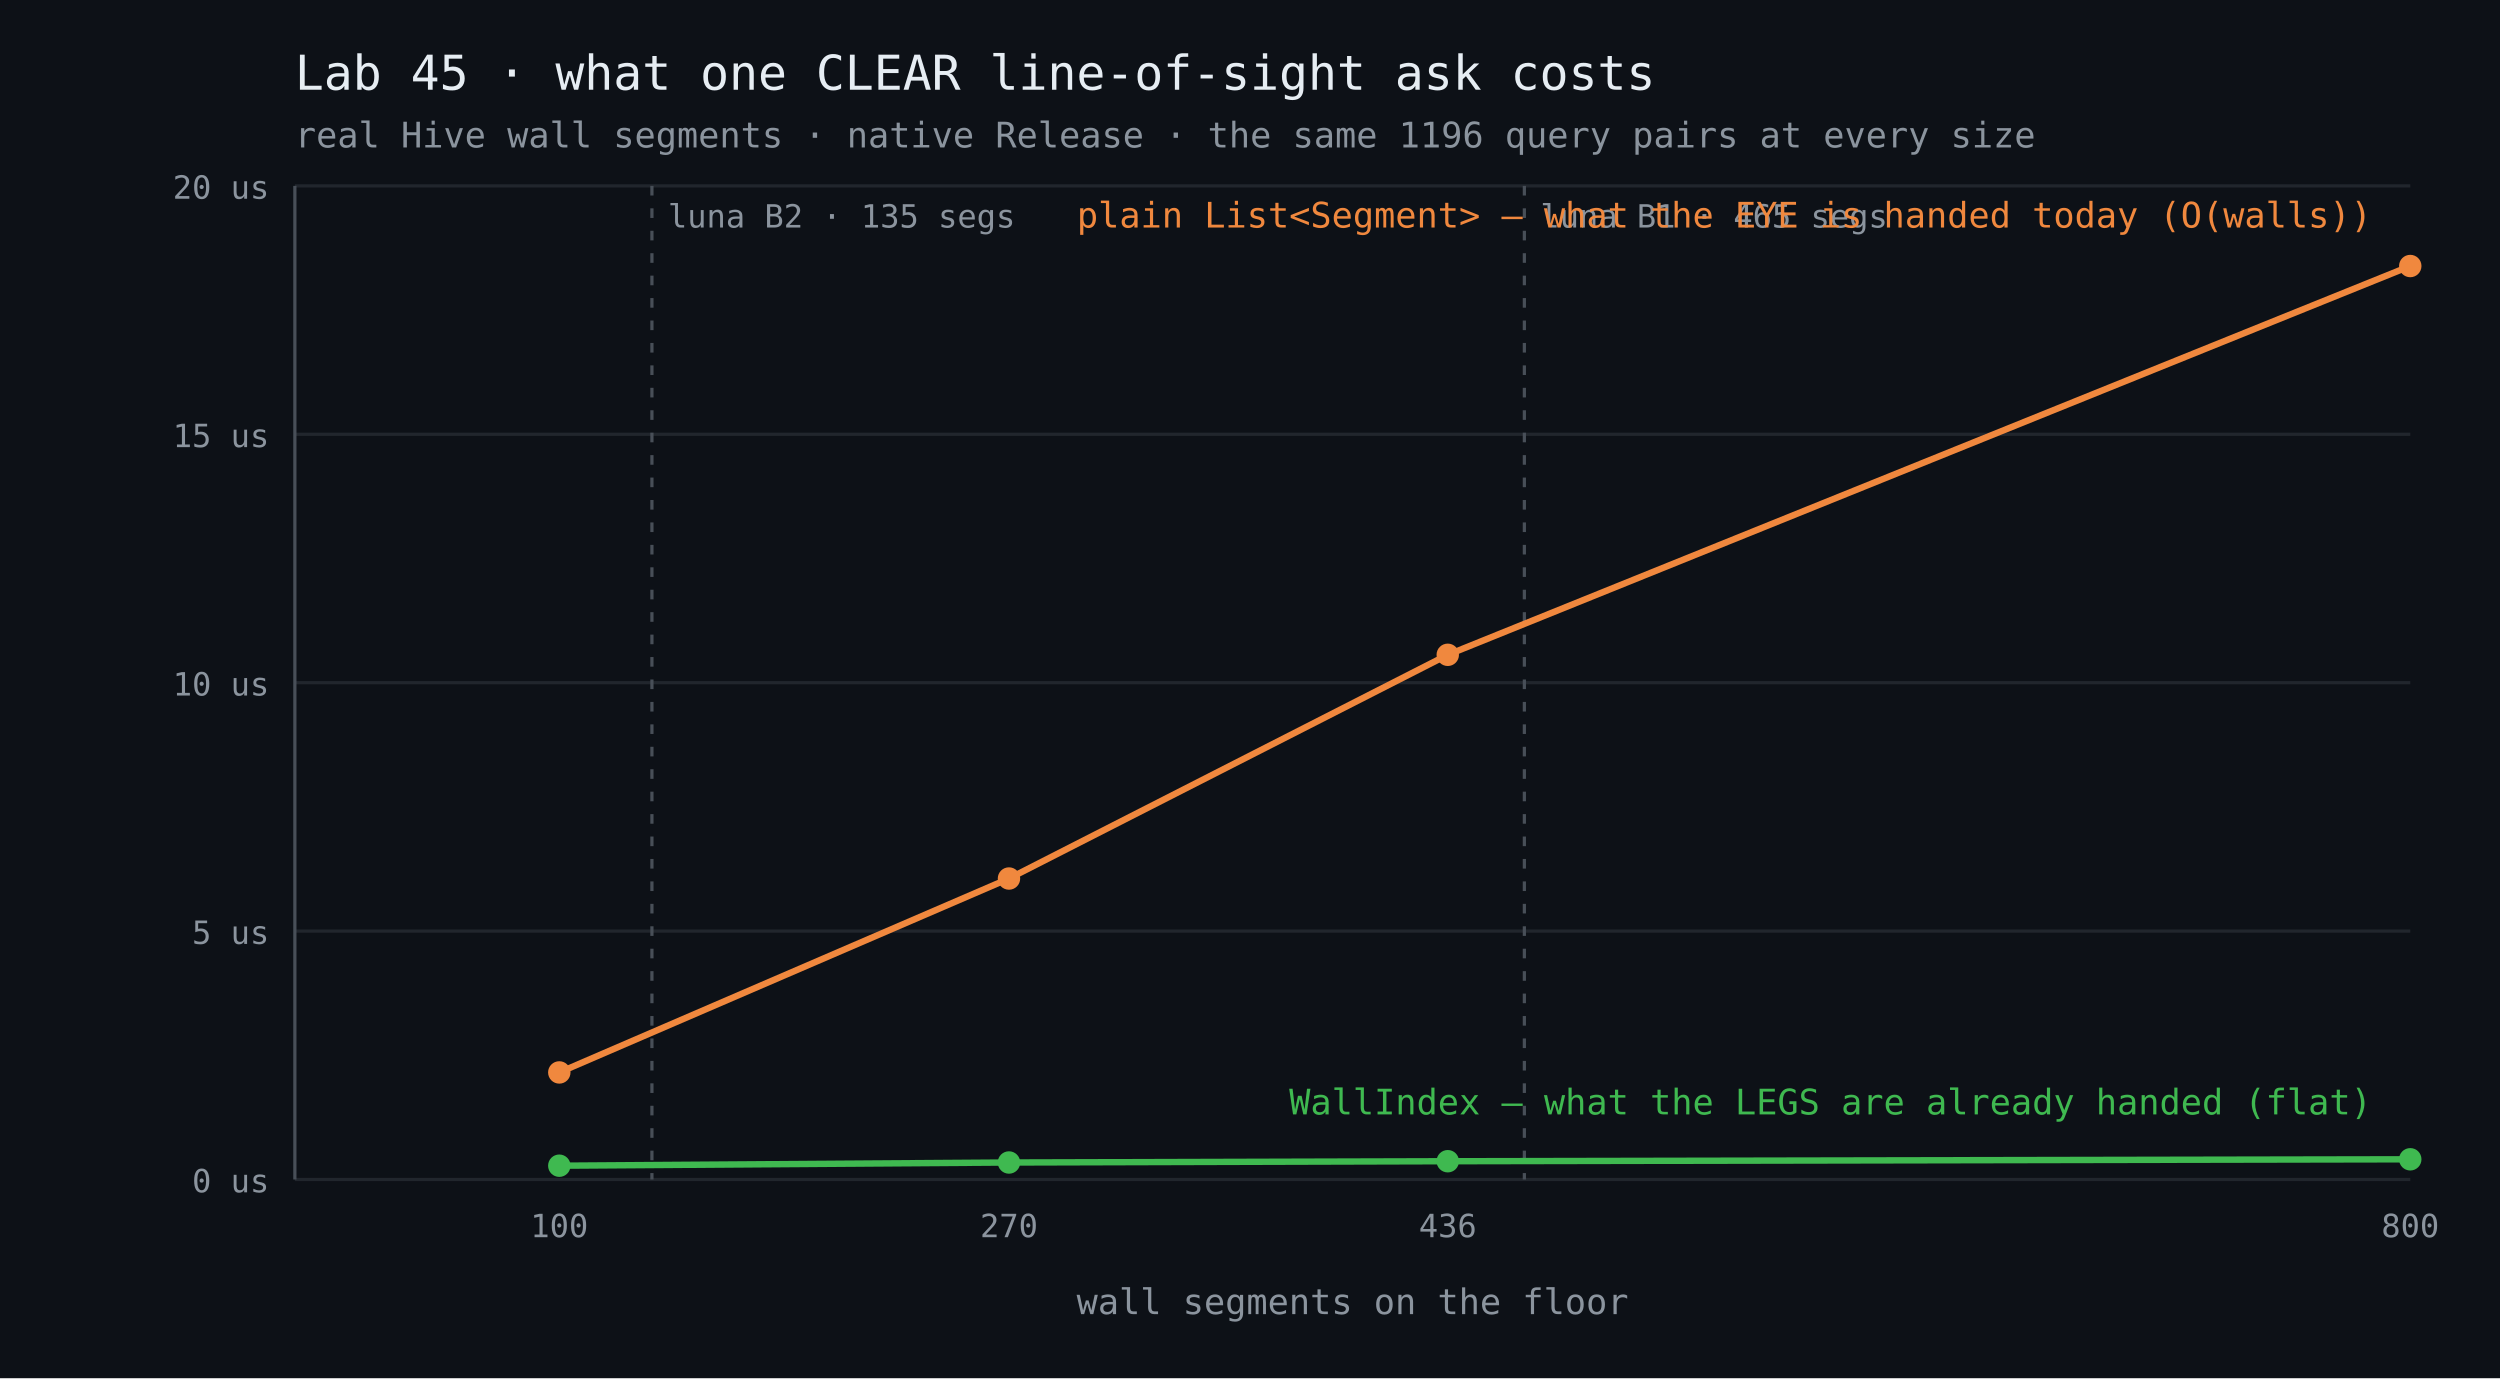
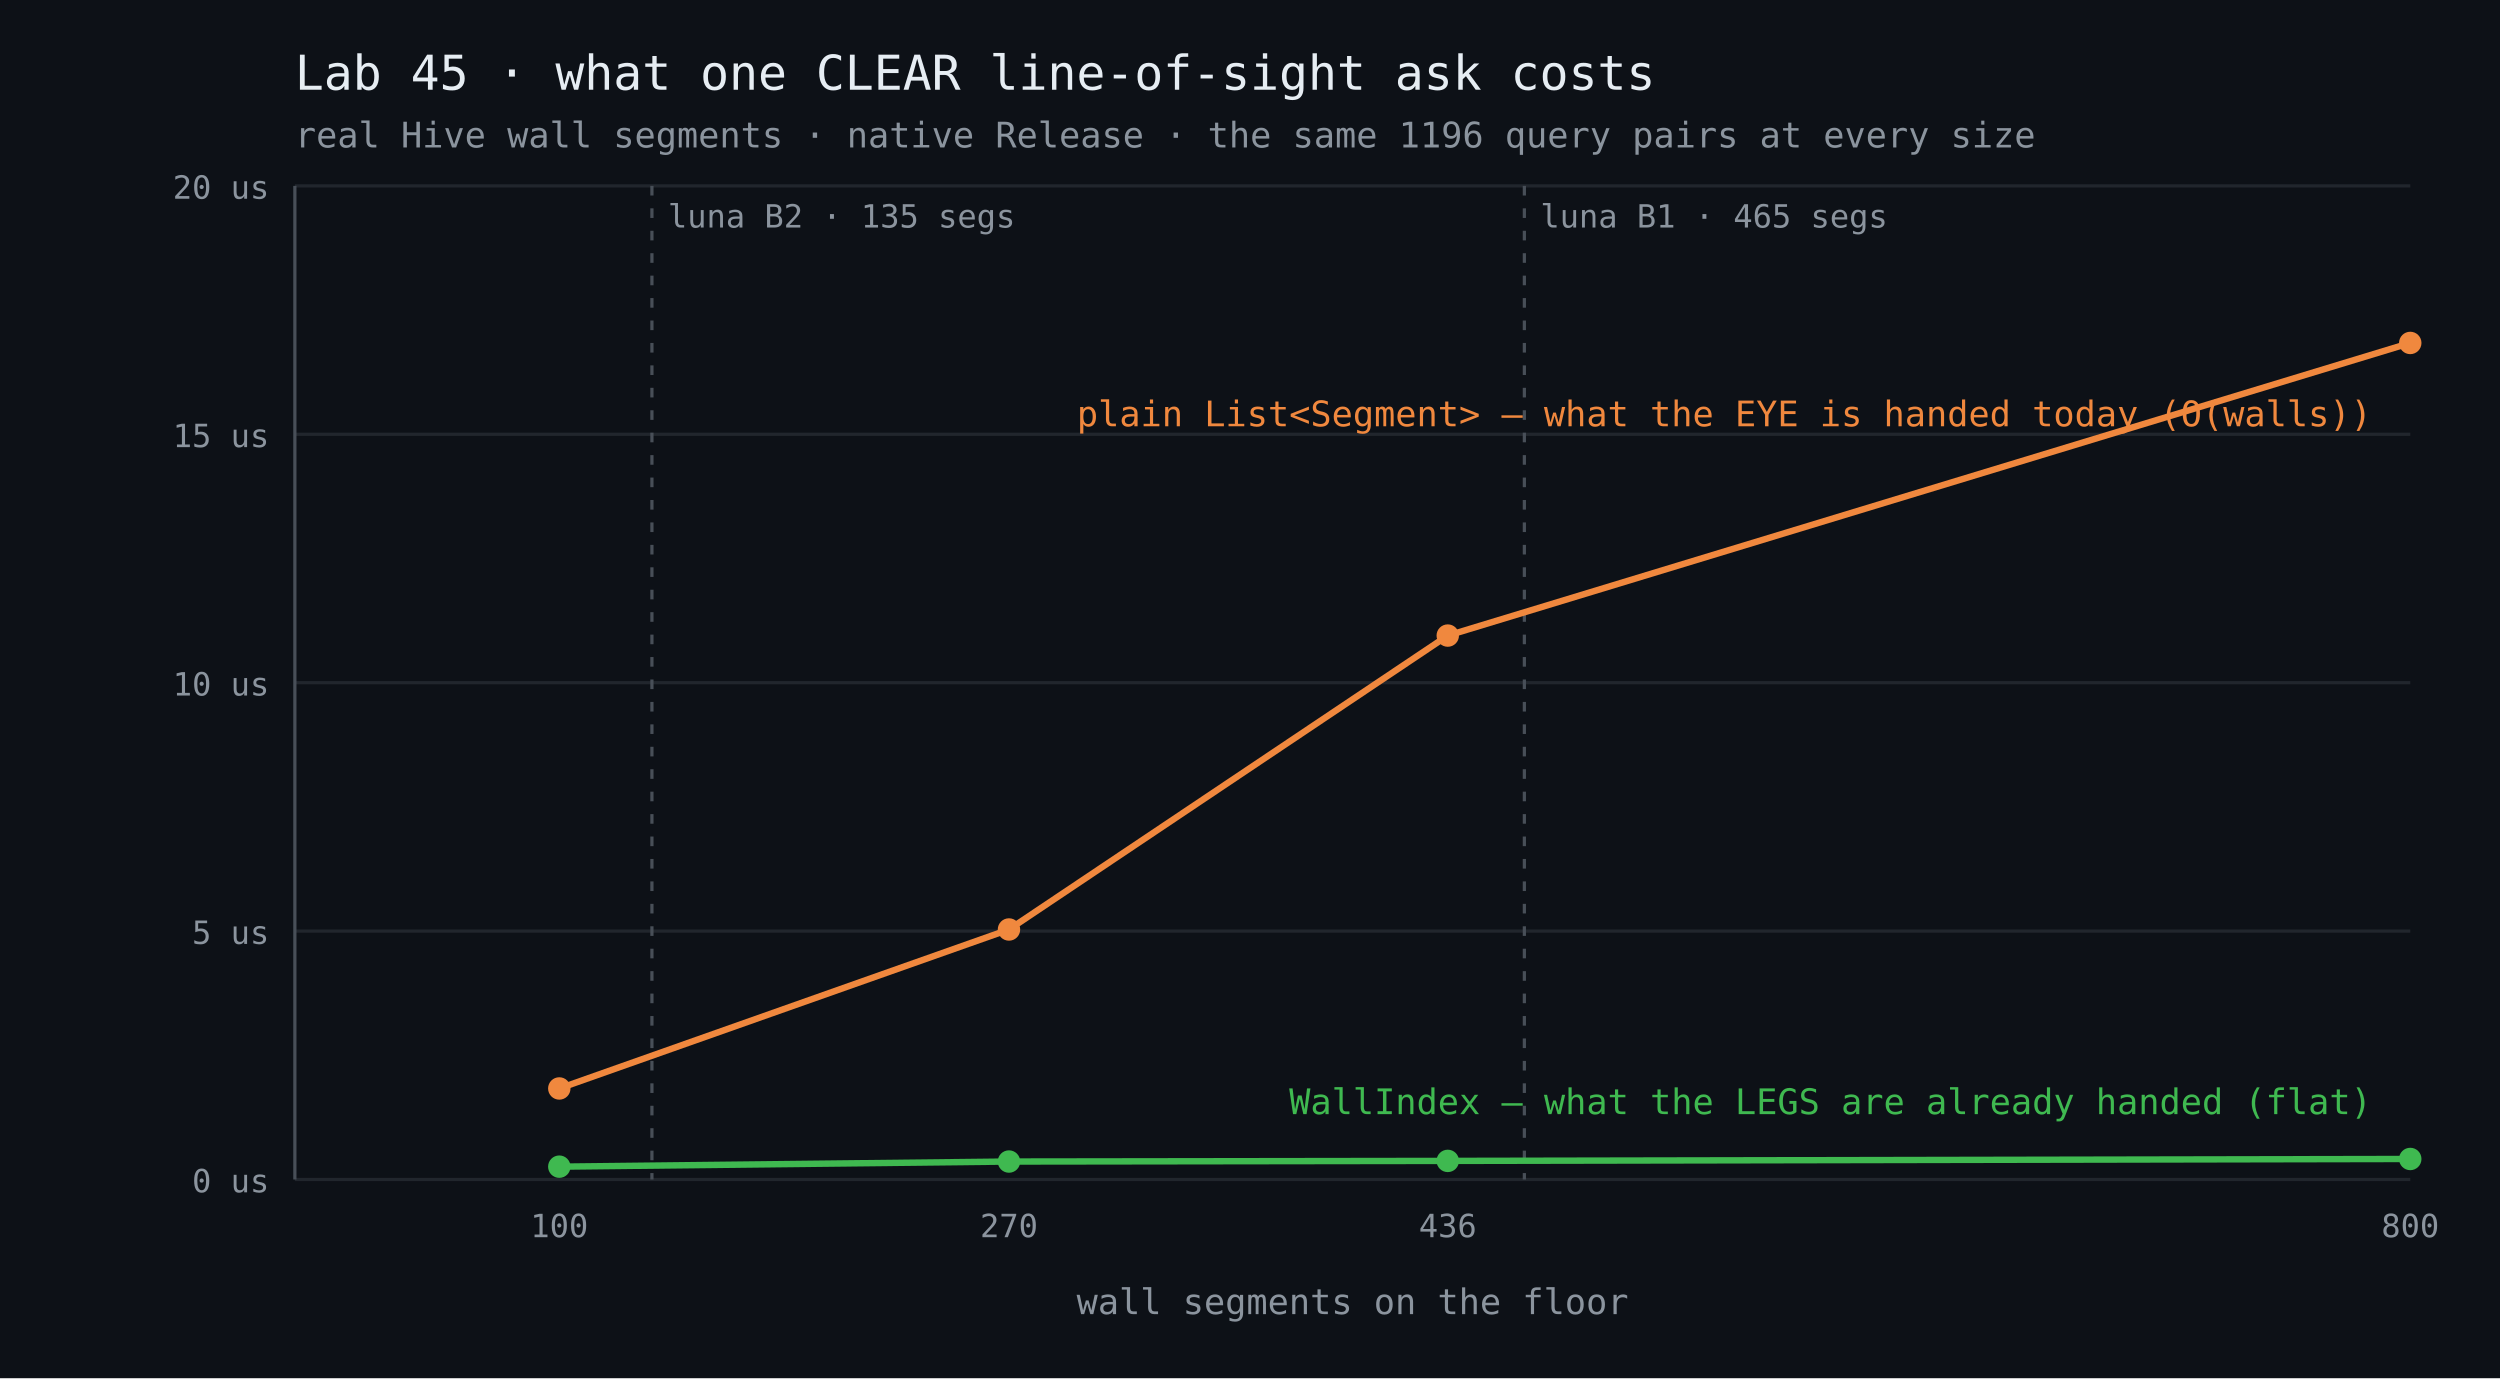
<svg xmlns="http://www.w3.org/2000/svg" viewBox="0 0 780 430" width="780" height="430" font-family="ui-monospace, SFMono-Regular, Menlo, monospace">
  <rect x="0" y="0" width="780" height="430" fill="#0d1117" />
  <text x="92" y="28" fill="#e6edf3" font-size="15">Lab 45 · what one CLEAR line-of-sight ask costs</text>
  <text x="92" y="46" fill="#8b949e" font-size="11">real Hive wall segments · native Release · the same 1196 query pairs at every size</text>
  <line x1="92" y1="368.0" x2="752" y2="368.0" stroke="#21262d" stroke-width="1" />
  <text x="84" y="372.0" fill="#8b949e" font-size="10" text-anchor="end">0 us</text>
  <line x1="92" y1="290.5" x2="752" y2="290.5" stroke="#21262d" stroke-width="1" />
  <text x="84" y="294.5" fill="#8b949e" font-size="10" text-anchor="end">5 us</text>
  <line x1="92" y1="213.0" x2="752" y2="213.0" stroke="#21262d" stroke-width="1" />
  <text x="84" y="217.0" fill="#8b949e" font-size="10" text-anchor="end">10 us</text>
  <line x1="92" y1="135.5" x2="752" y2="135.5" stroke="#21262d" stroke-width="1" />
  <text x="84" y="139.5" fill="#8b949e" font-size="10" text-anchor="end">15 us</text>
  <line x1="92" y1="58.0" x2="752" y2="58.0" stroke="#21262d" stroke-width="1" />
  <text x="84" y="62.0" fill="#8b949e" font-size="10" text-anchor="end">20 us</text>
  <line x1="92" y1="58" x2="92" y2="368" stroke="#484f58" stroke-width="1" />
  <line x1="203.4" y1="58" x2="203.4" y2="368" stroke="#484f58" stroke-width="1" stroke-dasharray="3 4" />
  <text x="208.4" y="71" fill="#8b949e" font-size="10">luna B2 · 135 segs</text>
  <line x1="475.6" y1="58" x2="475.6" y2="368" stroke="#484f58" stroke-width="1" stroke-dasharray="3 4" />
  <text x="480.6" y="71" fill="#8b949e" font-size="10">luna B1 · 465 segs</text>
-   <polyline fill="none" stroke="#f0883e" stroke-width="2" points="174.5,334.6 314.8,274.1 451.7,204.3 752.0,83.0 " />
-   <circle cx="174.5" cy="334.6" r="3.5" fill="#f0883e" />
-   <circle cx="314.8" cy="274.1" r="3.5" fill="#f0883e" />
-   <circle cx="451.7" cy="204.3" r="3.5" fill="#f0883e" />
-   <circle cx="752.0" cy="83.0" r="3.5" fill="#f0883e" />
-   <polyline fill="none" stroke="#3fb950" stroke-width="2" points="174.5,363.7 314.8,362.7 451.7,362.3 752.0,361.7 " />
-   <circle cx="174.5" cy="363.7" r="3.5" fill="#3fb950" />
-   <circle cx="314.8" cy="362.7" r="3.5" fill="#3fb950" />
-   <circle cx="451.7" cy="362.3" r="3.5" fill="#3fb950" />
-   <circle cx="752.0" cy="361.7" r="3.5" fill="#3fb950" />
+   <polyline fill="none" stroke="#f0883e" stroke-width="2" points="174.5,339.6 314.8,290.0 451.7,198.3 752.0,107.0 " />
+   <circle cx="174.5" cy="339.6" r="3.5" fill="#f0883e" />
+   <circle cx="314.8" cy="290.0" r="3.5" fill="#f0883e" />
+   <circle cx="451.7" cy="198.3" r="3.5" fill="#f0883e" />
+   <circle cx="752.0" cy="107.0" r="3.5" fill="#f0883e" />
+   <polyline fill="none" stroke="#3fb950" stroke-width="2" points="174.5,364.0 314.8,362.4 451.7,362.2 752.0,361.6 " />
+   <circle cx="174.5" cy="364.0" r="3.5" fill="#3fb950" />
+   <circle cx="314.8" cy="362.4" r="3.5" fill="#3fb950" />
+   <circle cx="451.7" cy="362.2" r="3.5" fill="#3fb950" />
+   <circle cx="752.0" cy="361.6" r="3.5" fill="#3fb950" />
  <text x="174.5" y="386" fill="#8b949e" font-size="10" text-anchor="middle">100</text>
  <text x="314.8" y="386" fill="#8b949e" font-size="10" text-anchor="middle">270</text>
  <text x="451.7" y="386" fill="#8b949e" font-size="10" text-anchor="middle">436</text>
  <text x="752.0" y="386" fill="#8b949e" font-size="10" text-anchor="middle">800</text>
  <text x="422" y="410" fill="#8b949e" font-size="11" text-anchor="middle">wall segments on the floor</text>
-   <text x="740.0" y="71.0" fill="#f0883e" font-size="11" text-anchor="end">plain List&lt;Segment&gt; — what the EYE is handed today (O(walls))</text>
-   <text x="740.0" y="347.7" fill="#3fb950" font-size="11" text-anchor="end">WallIndex — what the LEGS are already handed (flat)</text>
+   <text x="740.0" y="133.0" fill="#f0883e" font-size="11" text-anchor="end">plain List&lt;Segment&gt; — what the EYE is handed today (O(walls))</text>
+   <text x="740.0" y="347.6" fill="#3fb950" font-size="11" text-anchor="end">WallIndex — what the LEGS are already handed (flat)</text>
</svg>
